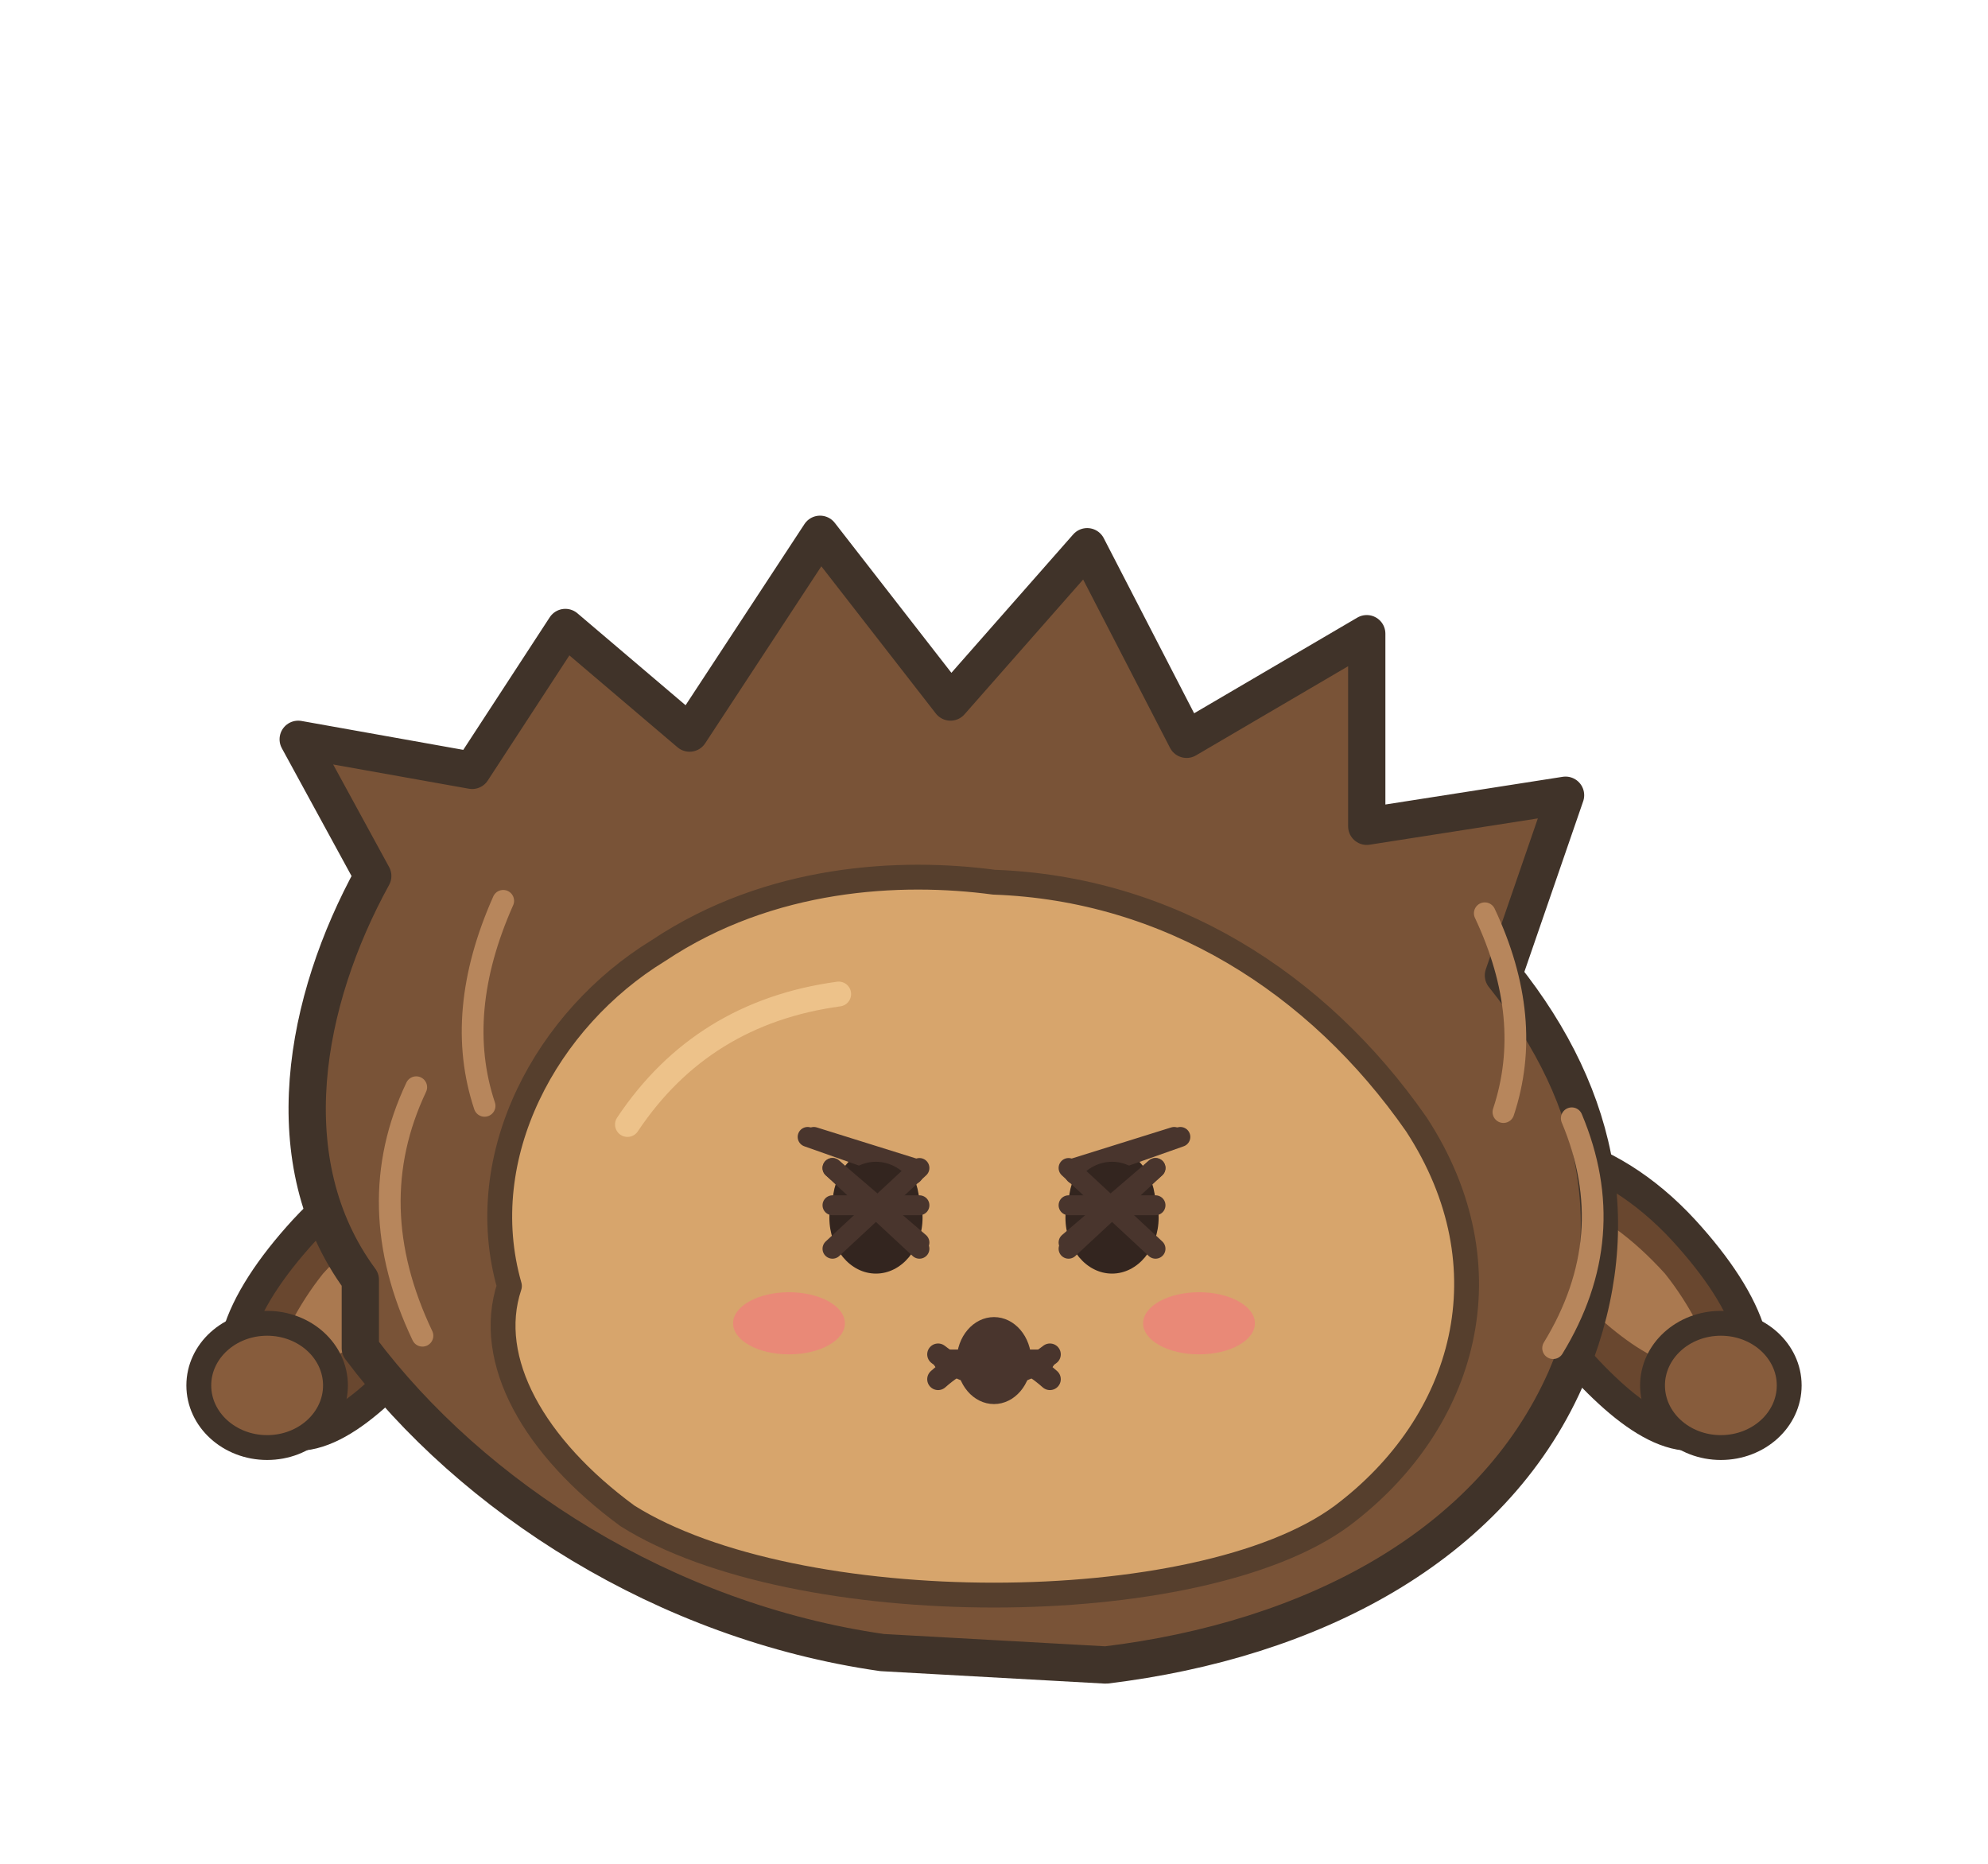
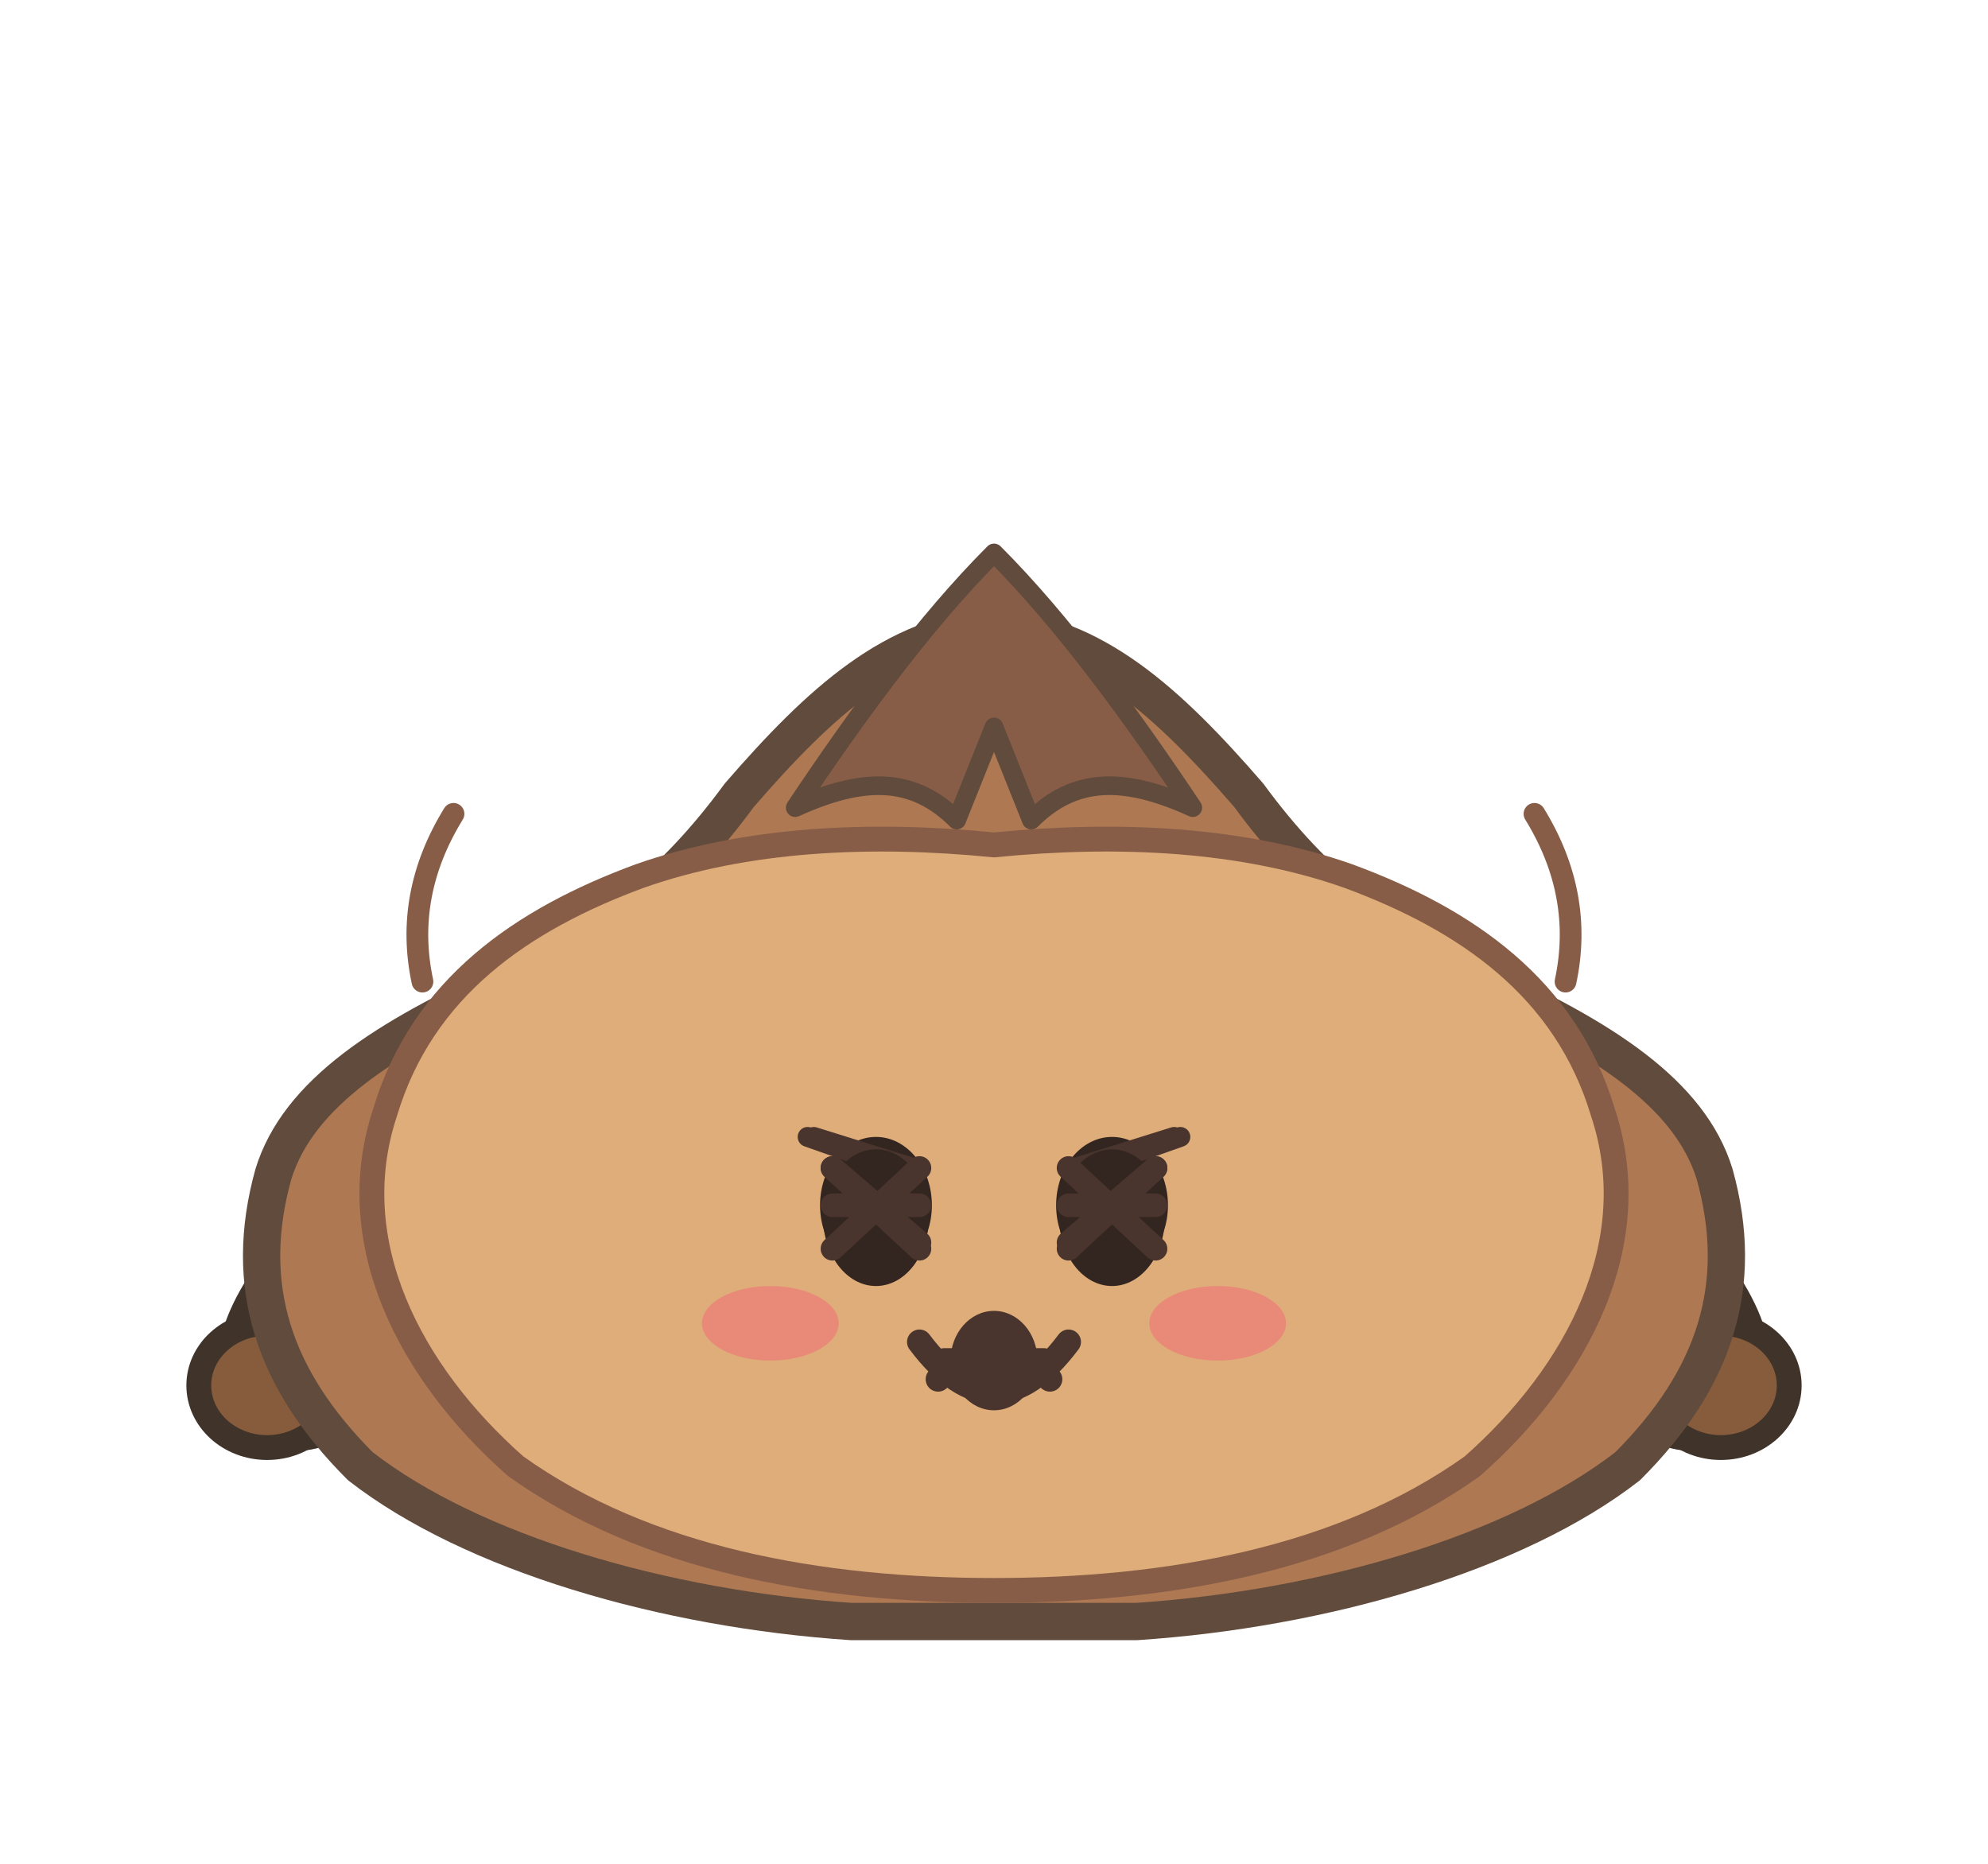
<svg xmlns="http://www.w3.org/2000/svg" width="320" height="300" viewBox="0 0 320 300">
  <g id="arm-left">
    <path id="arm-left-outline" d="M95 190 C78 179 61 185 49 198 C38 210 34 221 41 228 C48 235 57 229 66 219 C76 208 85 205 98 208 Z" fill="#69472f" stroke="#403329" stroke-width="5" stroke-linejoin="round" />
    <path id="arm-left-light" d="M89 195 C74 188 62 194 52 205 C48 210 45 216 44 220 C53 222 62 213 70 205 C77 199 84 197 91 200 Z" fill="#aa7950" />
    <ellipse id="arm-left-fist" cx="43" cy="223" rx="11" ry="10" fill="#875c3c" stroke="#403329" stroke-width="4" />
  </g>
  <g id="arm-right">
    <path id="arm-right-outline" d="M225 190 C242 179 259 185 271 198 C282 210 286 221 279 228 C272 235 263 229 254 219 C244 208 235 205 222 208 Z" fill="#69472f" stroke="#403329" stroke-width="5" stroke-linejoin="round" />
    <path id="arm-right-light" d="M231 195 C246 188 258 194 268 205 C272 210 275 216 276 220 C267 222 258 213 250 205 C243 199 236 197 229 200 Z" fill="#aa7950" />
    <ellipse id="arm-right-fist" cx="277" cy="223" rx="11" ry="10" fill="#875c3c" stroke="#403329" stroke-width="4" />
  </g>
  <g id="body">
-     <path id="chestnut-shell" d="M58 206 C44 187 49 161 60 141 L48 119 L76 124 L91 101 L111 118 L132 86 L153 113 L175 88 L191 119 L220 102 L220 133 L252 128 L242 157 C258 177 262 199 252 222 C240 249 211 264 178 268 L142 266 C107 261 76 241 58 217 Z" fill="#795337" stroke="#403329" stroke-width="6" stroke-linejoin="round" />
-     <path id="nut-face-patch" d="M82 207 C76 186 88 164 106 153 C124 141 145 140 160 142 C188 143 212 158 228 181 C243 204 236 229 216 244 C193 261 128 261 101 244 C86 233 78 219 82 207 Z" fill="#d7a56c" stroke="#563f2d" stroke-width="4" stroke-linejoin="round" />
-     <path id="shell-grain-left" d="M67 175 Q58 194 68 215 M81 145 Q73 163 78 178" fill="none" stroke="#b7865c" stroke-width="3.5" stroke-linecap="round" />
-     <path id="shell-grain-right" d="M253 180 Q261 199 250 217 M239 147 Q247 164 242 179" fill="none" stroke="#b7865c" stroke-width="3.5" stroke-linecap="round" />
-     <path id="nut-shine" d="M101 181 Q113 163 135 160" fill="none" stroke="#edc28a" stroke-width="4" stroke-linecap="round" />
+     <path id="chestnut-shell" d="M160 101 C144 102 132 113 119 128 C108 143 97 151 82 158 C62 167 48 176 44 189 C39 207 44 222 58 236 C76 250 107 259 137 261 L183 261 C213 259 244 250 262 236 C276 222 281 207 276 189 C272 176 258 167 238 158 C223 151 212 143 201 128 C188 113 176 102 160 101 Z" fill="#ae7853" stroke="#614b3c" stroke-width="6" stroke-linejoin="round" />
+     <path id="chestnut-crown" d="M128 130 C138 115 149 100 160 89 C171 100 182 115 192 130 C181 125 173 125 166 132 L160 117 L154 132 C147 125 139 125 128 130 Z" fill="#885d47" stroke="#614b3c" stroke-width="3" stroke-linejoin="round" />
+     <path id="nut-underside" d="M62 179 C68 159 84 148 103 141 C120 135 140 134 160 136 C180 134 200 135 217 141 C236 148 252 159 258 179 C265 200 254 221 237 236 C216 251 188 256 160 256 C132 256 104 251 83 236 C66 221 55 200 62 179 Z" fill="#dfad79" stroke="#885d47" stroke-width="4" stroke-linejoin="round" />
+     <path id="shell-grain-left" d="M73 131 Q65 144 68 158" fill="none" stroke="#885d47" stroke-width="3.5" stroke-linecap="round" />
+     <path id="shell-grain-right" d="M247 131 Q255 144 252 158" fill="none" stroke="#885d47" stroke-width="3.5" stroke-linecap="round" />
    <g id="face-neutral">
-       <ellipse id="neutral-cheek-left" cx="127" cy="213" rx="9" ry="5" fill="#e98977" />
-       <ellipse id="neutral-cheek-right" cx="193" cy="213" rx="9" ry="5" fill="#e98977" />
-       <ellipse id="neutral-eye-left" cx="141" cy="194" rx="7" ry="9" fill="#33251f" />
-       <ellipse id="neutral-eye-right" cx="179" cy="194" rx="7" ry="9" fill="#33251f" />
+       <ellipse id="neutral-cheek-left" cx="124" cy="213" rx="11" ry="6" fill="#e98977" />
+       <ellipse id="neutral-cheek-right" cx="196" cy="213" rx="11" ry="6" fill="#e98977" />
+       <ellipse id="neutral-eye-left" cx="141" cy="194" rx="9" ry="11" fill="#33251f" />
+       <ellipse id="neutral-eye-right" cx="179" cy="194" rx="9" ry="11" fill="#33251f" />
      <circle id="neutral-eye-glint-left" cx="139" cy="191" r="2.3" fill="#fff3db" />
      <circle id="neutral-eye-glint-right" cx="177" cy="191" r="2.3" fill="#fff3db" />
-       <path id="neutral-mouth" d="M151 218 Q160 225 169 218" fill="none" stroke="#49352d" stroke-width="3.5" stroke-linecap="round" />
+       <path id="neutral-mouth" d="M148 216 Q160 232 172 216" fill="none" stroke="#49352d" stroke-width="4" stroke-linecap="round" />
    </g>
    <g id="face-focused">
      <path id="focused-brow-left" d="M131 183 L147 188 M173 188 L189 183" fill="none" stroke="#49352d" stroke-width="3.2" stroke-linecap="round" />
-       <ellipse id="focused-eye-left" cx="141" cy="196" rx="6" ry="8" fill="#33251f" />
-       <ellipse id="focused-eye-right" cx="179" cy="196" rx="6" ry="8" fill="#33251f" />
+       <ellipse id="focused-eye-left" cx="141" cy="196" rx="7.5" ry="10" fill="#33251f" />
+       <ellipse id="focused-eye-right" cx="179" cy="196" rx="7.5" ry="10" fill="#33251f" />
      <path id="focused-mouth" d="M152 219 L168 219" fill="none" stroke="#49352d" stroke-width="3.5" stroke-linecap="round" />
    </g>
    <g id="face-attack">
      <path id="attack-brow-left" d="M130 183 L147 189 M173 189 L190 183" fill="none" stroke="#49352d" stroke-width="3.2" stroke-linecap="round" />
-       <ellipse id="attack-eye-left" cx="141" cy="196" rx="7.5" ry="9" fill="#33251f" />
-       <ellipse id="attack-eye-right" cx="179" cy="196" rx="7.5" ry="9" fill="#33251f" />
-       <ellipse id="attack-mouth" cx="160" cy="219" rx="6" ry="7" fill="#49352d" />
+       <ellipse id="attack-eye-left" cx="141" cy="196" rx="8.5" ry="11" fill="#33251f" />
+       <ellipse id="attack-eye-right" cx="179" cy="196" rx="8.5" ry="11" fill="#33251f" />
+       <ellipse id="attack-mouth" cx="160" cy="219" rx="7" ry="8" fill="#49352d" />
    </g>
    <g id="face-hurt">
-       <path id="hurt-eye-left" d="M134 194 L148 194 M134 188 L148 200" fill="none" stroke="#49352d" stroke-width="3.2" stroke-linecap="round" />
-       <path id="hurt-eye-right" d="M172 194 L186 194 M172 200 L186 188" fill="none" stroke="#49352d" stroke-width="3.2" stroke-linecap="round" />
-       <path id="hurt-mouth" d="M151 222 Q160 214 169 222" fill="none" stroke="#49352d" stroke-width="3.5" stroke-linecap="round" />
+       <path id="hurt-eye-left" d="M134 194 L148 194 M134 188 L148 200" fill="none" stroke="#49352d" stroke-width="3.8" stroke-linecap="round" />
+       <path id="hurt-eye-right" d="M172 194 L186 194 M172 200 L186 188" fill="none" stroke="#49352d" stroke-width="3.8" stroke-linecap="round" />
+       <path id="hurt-mouth" d="M151 222 Q160 214 169 222" fill="none" stroke="#49352d" stroke-width="4" stroke-linecap="round" />
    </g>
    <g id="face-dead">
-       <path id="dead-eye-left" d="M134 188 L148 201 M148 188 L134 201" fill="none" stroke="#49352d" stroke-width="3.2" stroke-linecap="round" />
-       <path id="dead-eye-right" d="M172 188 L186 201 M186 188 L172 201" fill="none" stroke="#49352d" stroke-width="3.2" stroke-linecap="round" />
-       <path id="dead-mouth" d="M152 219 L168 219" fill="none" stroke="#49352d" stroke-width="3.5" stroke-linecap="round" />
+       <path id="dead-eye-left" d="M134 188 L148 201 M148 188 L134 201" fill="none" stroke="#49352d" stroke-width="3.8" stroke-linecap="round" />
+       <path id="dead-eye-right" d="M172 188 L186 201 M186 188 L172 201" fill="none" stroke="#49352d" stroke-width="3.8" stroke-linecap="round" />
+       <path id="dead-mouth" d="M152 219 L168 219" fill="none" stroke="#49352d" stroke-width="4" stroke-linecap="round" />
    </g>
  </g>
</svg>
